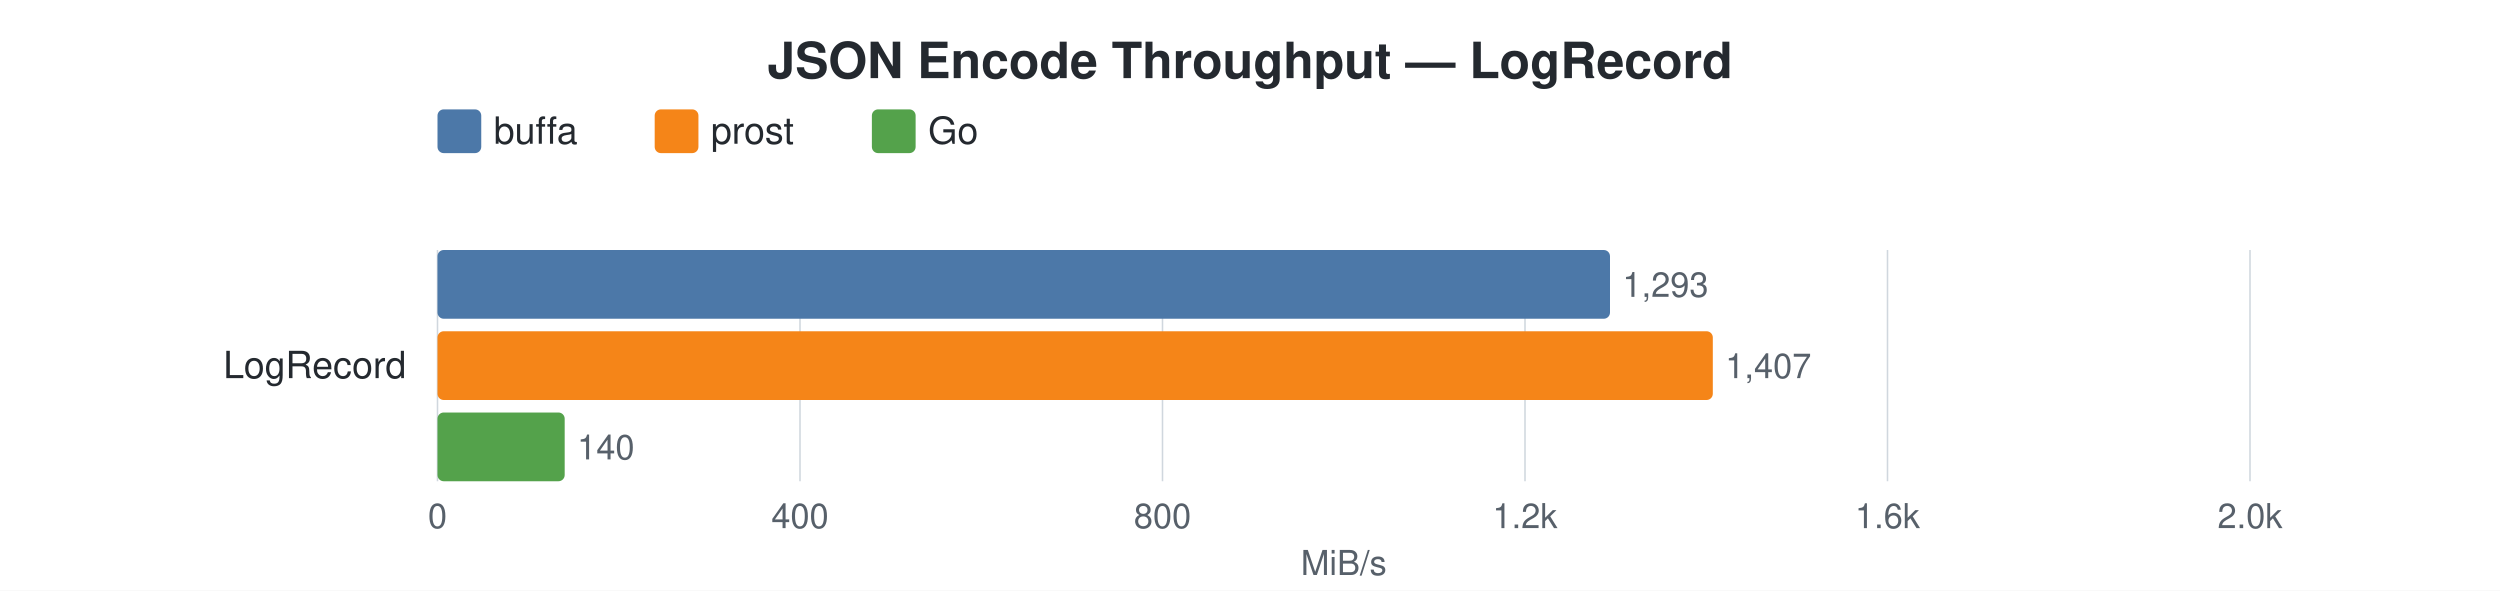
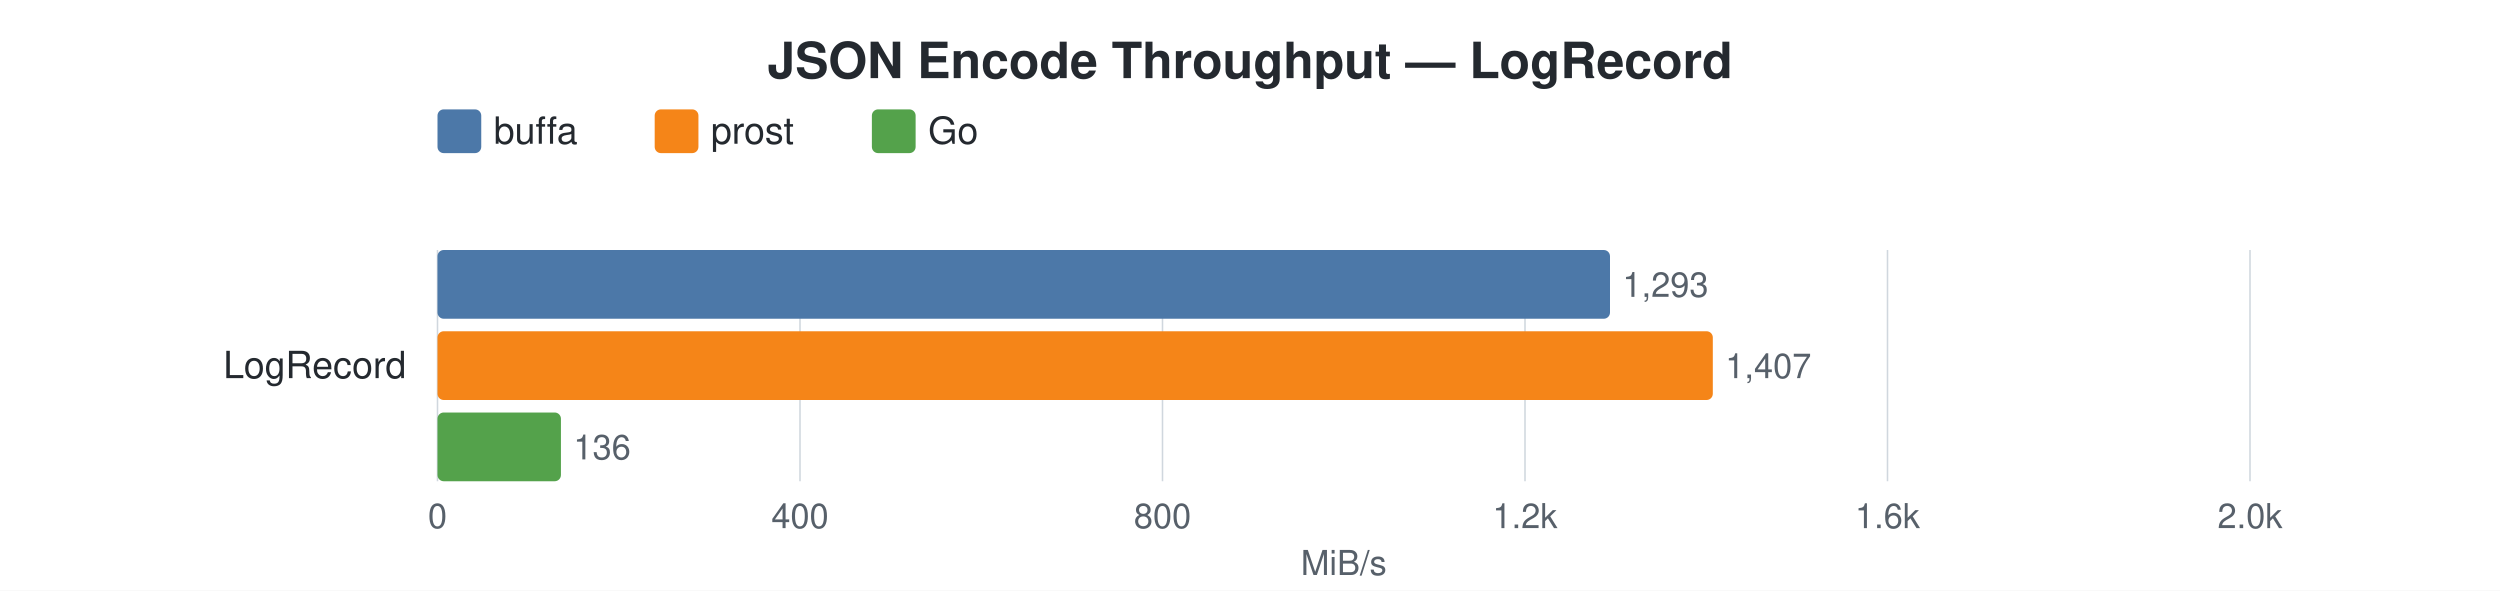
<svg xmlns="http://www.w3.org/2000/svg" width="800" height="189" viewBox="0 0 800 189">
  <style>
    text { font-family: -apple-system, BlinkMacSystemFont, "Segoe UI", Helvetica, Arial, sans-serif; }
    .title { font-size: 16px; font-weight: 600; fill: #24292f; }
    .label { font-size: 12px; fill: #24292f; }
    .value { font-size: 11px; fill: #57606a; }
    .axis-label { font-size: 11px; fill: #57606a; }
    .legend-text { font-size: 12px; fill: #24292f; }
    .grid { stroke: #d0d7de; stroke-width: 0.5; }
  </style>
  <rect width="100%" height="100%" fill="white" />
  <text x="400.0" y="25" text-anchor="middle" class="title">JSON Encode Throughput — LogRecord</text>
  <rect x="140" y="35" width="14" height="14" rx="2" fill="#4C78A8" />
  <text x="158" y="46" class="legend-text">buffa</text>
  <rect x="209.5" y="35" width="14" height="14" rx="2" fill="#F58518" />
  <text x="227.5" y="46" class="legend-text">prost</text>
  <rect x="279.0" y="35" width="14" height="14" rx="2" fill="#54A24B" />
  <text x="297.0" y="46" class="legend-text">Go</text>
  <line x1="140.0" y1="80" x2="140.0" y2="154" class="grid" />
  <text x="140.0" y="169" text-anchor="middle" class="axis-label">0</text>
  <line x1="256.0" y1="80" x2="256.0" y2="154" class="grid" />
  <text x="256.0" y="169" text-anchor="middle" class="axis-label">400</text>
  <line x1="372.0" y1="80" x2="372.0" y2="154" class="grid" />
  <text x="372.0" y="169" text-anchor="middle" class="axis-label">800</text>
  <line x1="488.0" y1="80" x2="488.0" y2="154" class="grid" />
  <text x="488.0" y="169" text-anchor="middle" class="axis-label">1.2k</text>
  <line x1="604.0" y1="80" x2="604.0" y2="154" class="grid" />
  <text x="604.0" y="169" text-anchor="middle" class="axis-label">1.6k</text>
  <line x1="720.0" y1="80" x2="720.0" y2="154" class="grid" />
  <text x="720.0" y="169" text-anchor="middle" class="axis-label">2.0k</text>
  <text x="430.0" y="184" text-anchor="middle" class="axis-label">MiB/s</text>
  <text x="130" y="121.0" text-anchor="end" class="label">LogRecord</text>
  <rect x="140" y="80.0" width="375.2" height="22" rx="2" fill="#4C78A8" />
  <text x="519.2" y="95.0" class="value">1,293</text>
  <rect x="140" y="106.0" width="408.1" height="22" rx="2" fill="#F58518" />
  <text x="552.1" y="121.0" class="value">1,407</text>
-   <rect x="140" y="132.0" width="40.7" height="22" rx="2" fill="#54A24B" />
-   <text x="184.7" y="147.0" class="value">140</text>
+   <rect x="140" y="132.0" width="39.5" height="22" rx="2" fill="#54A24B" />
+   <text x="183.5" y="147.0" class="value">136</text>
</svg>
